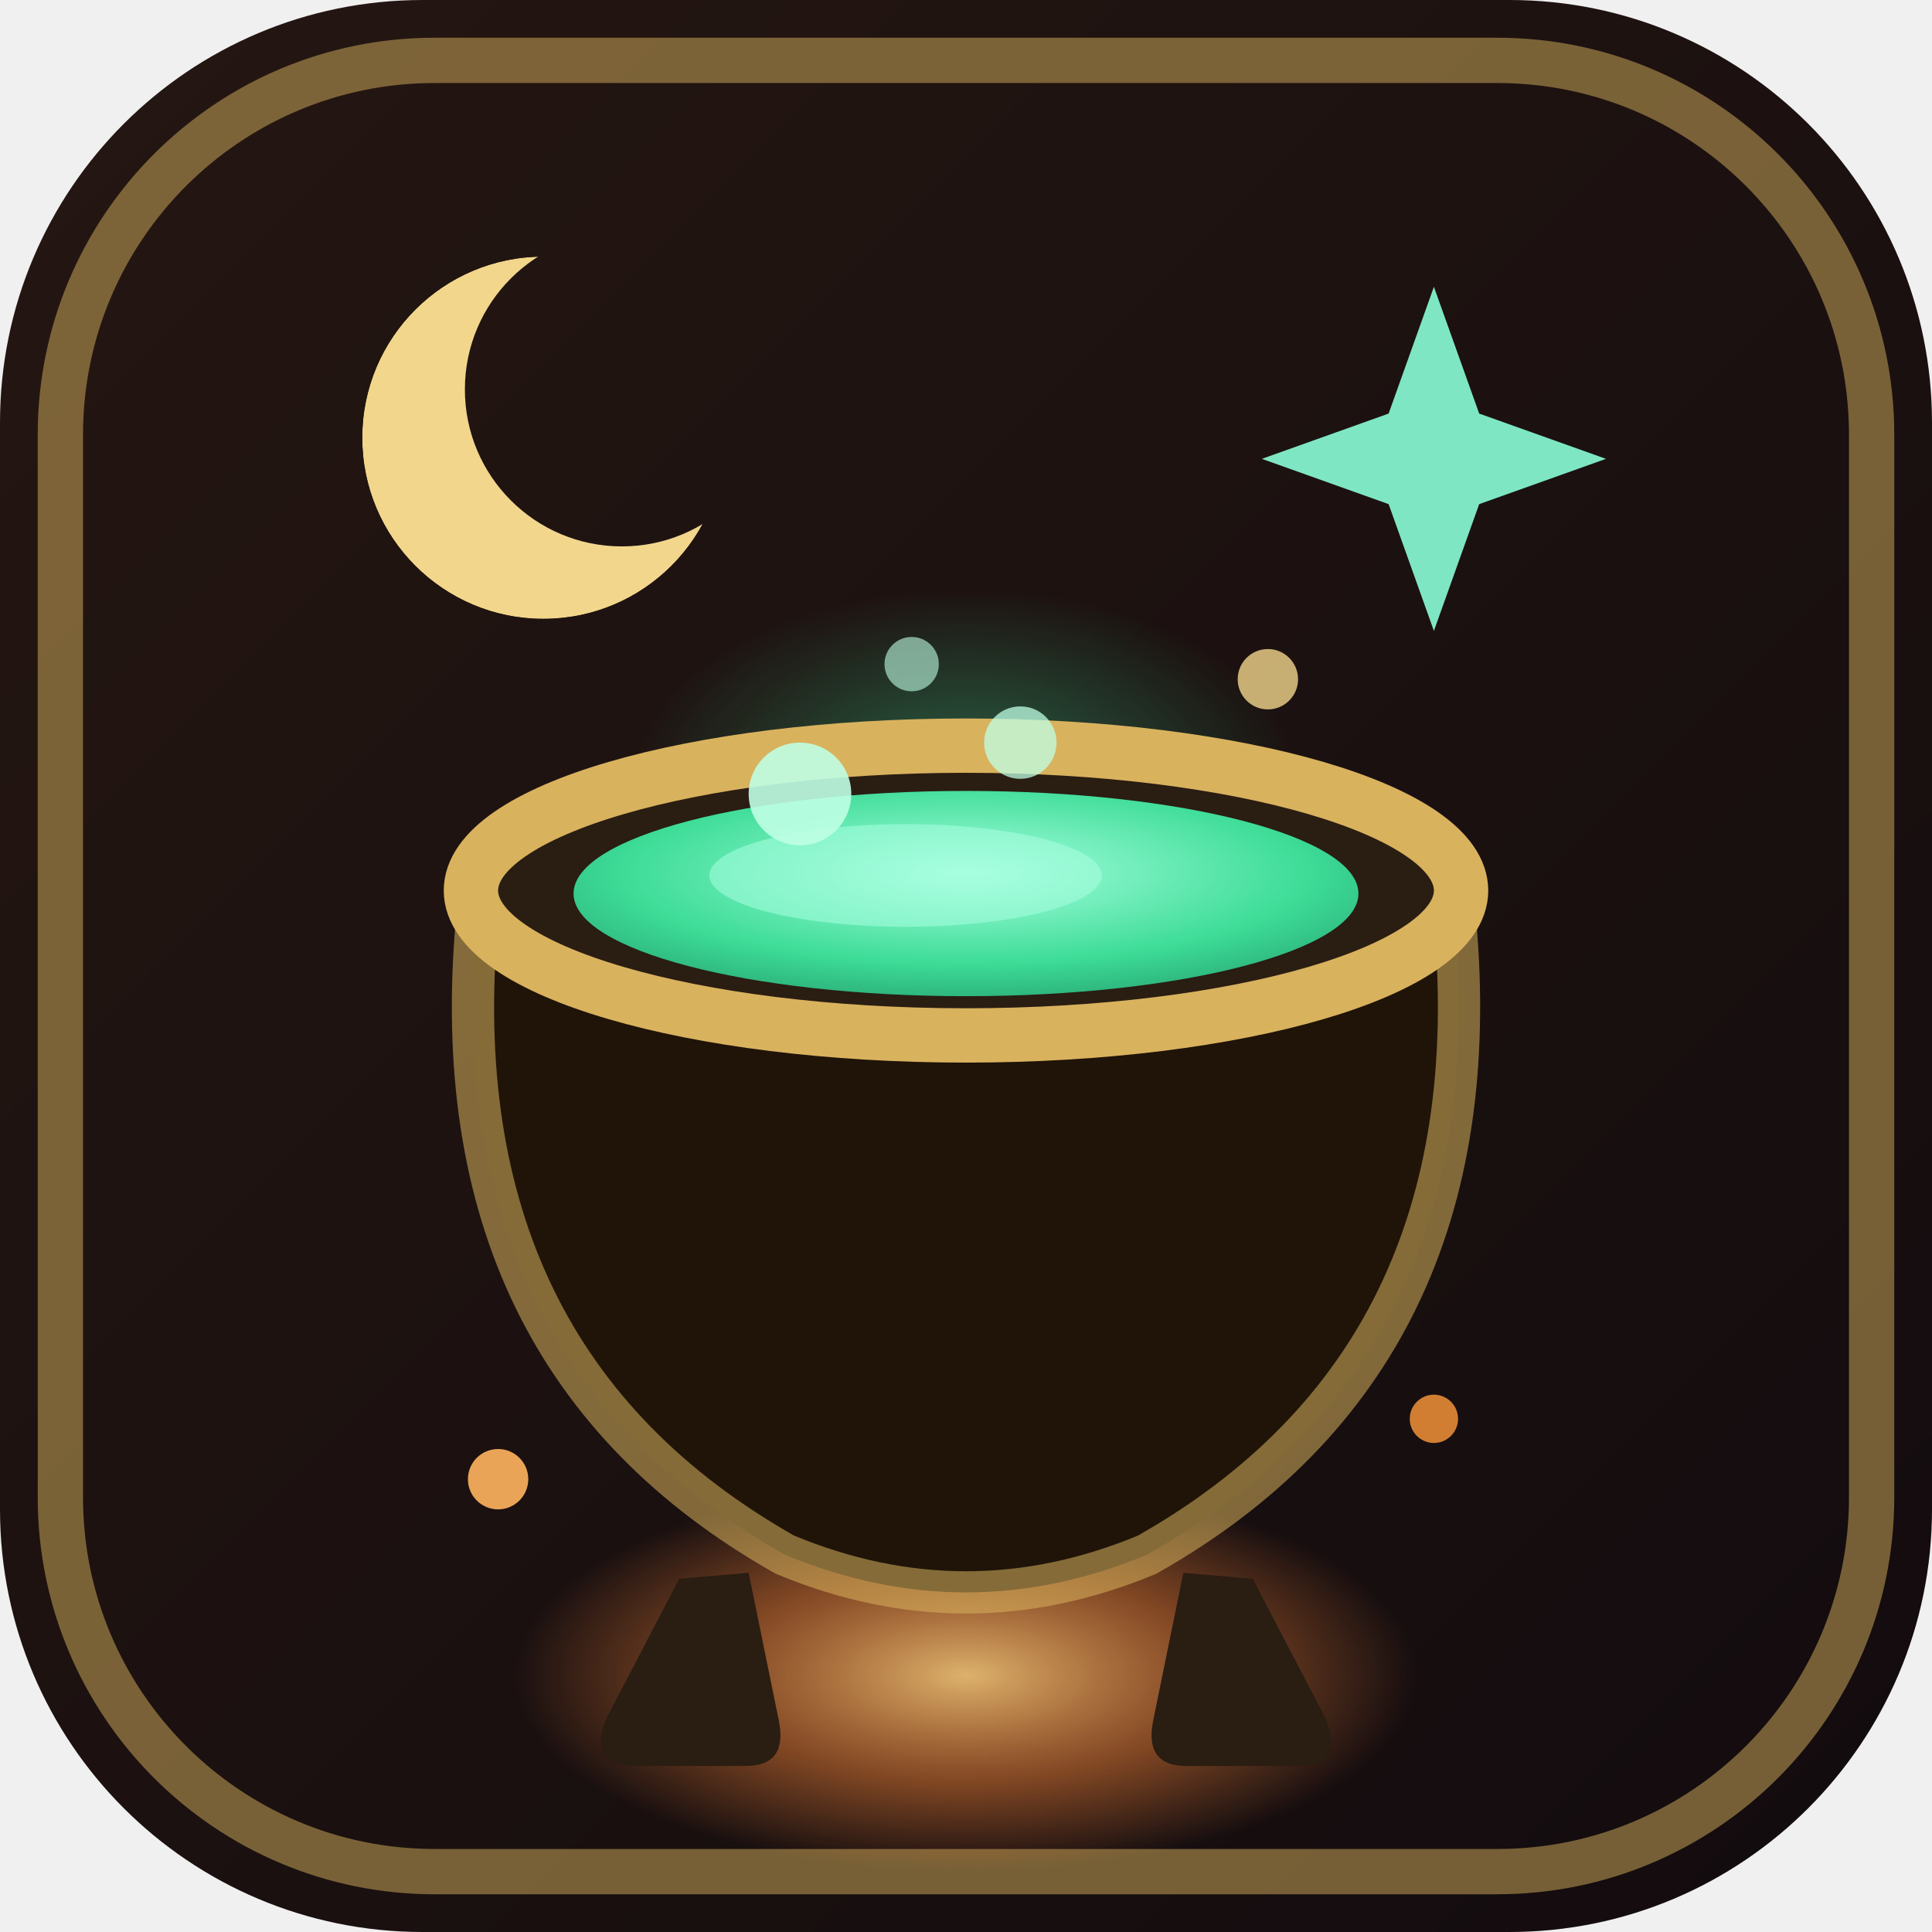
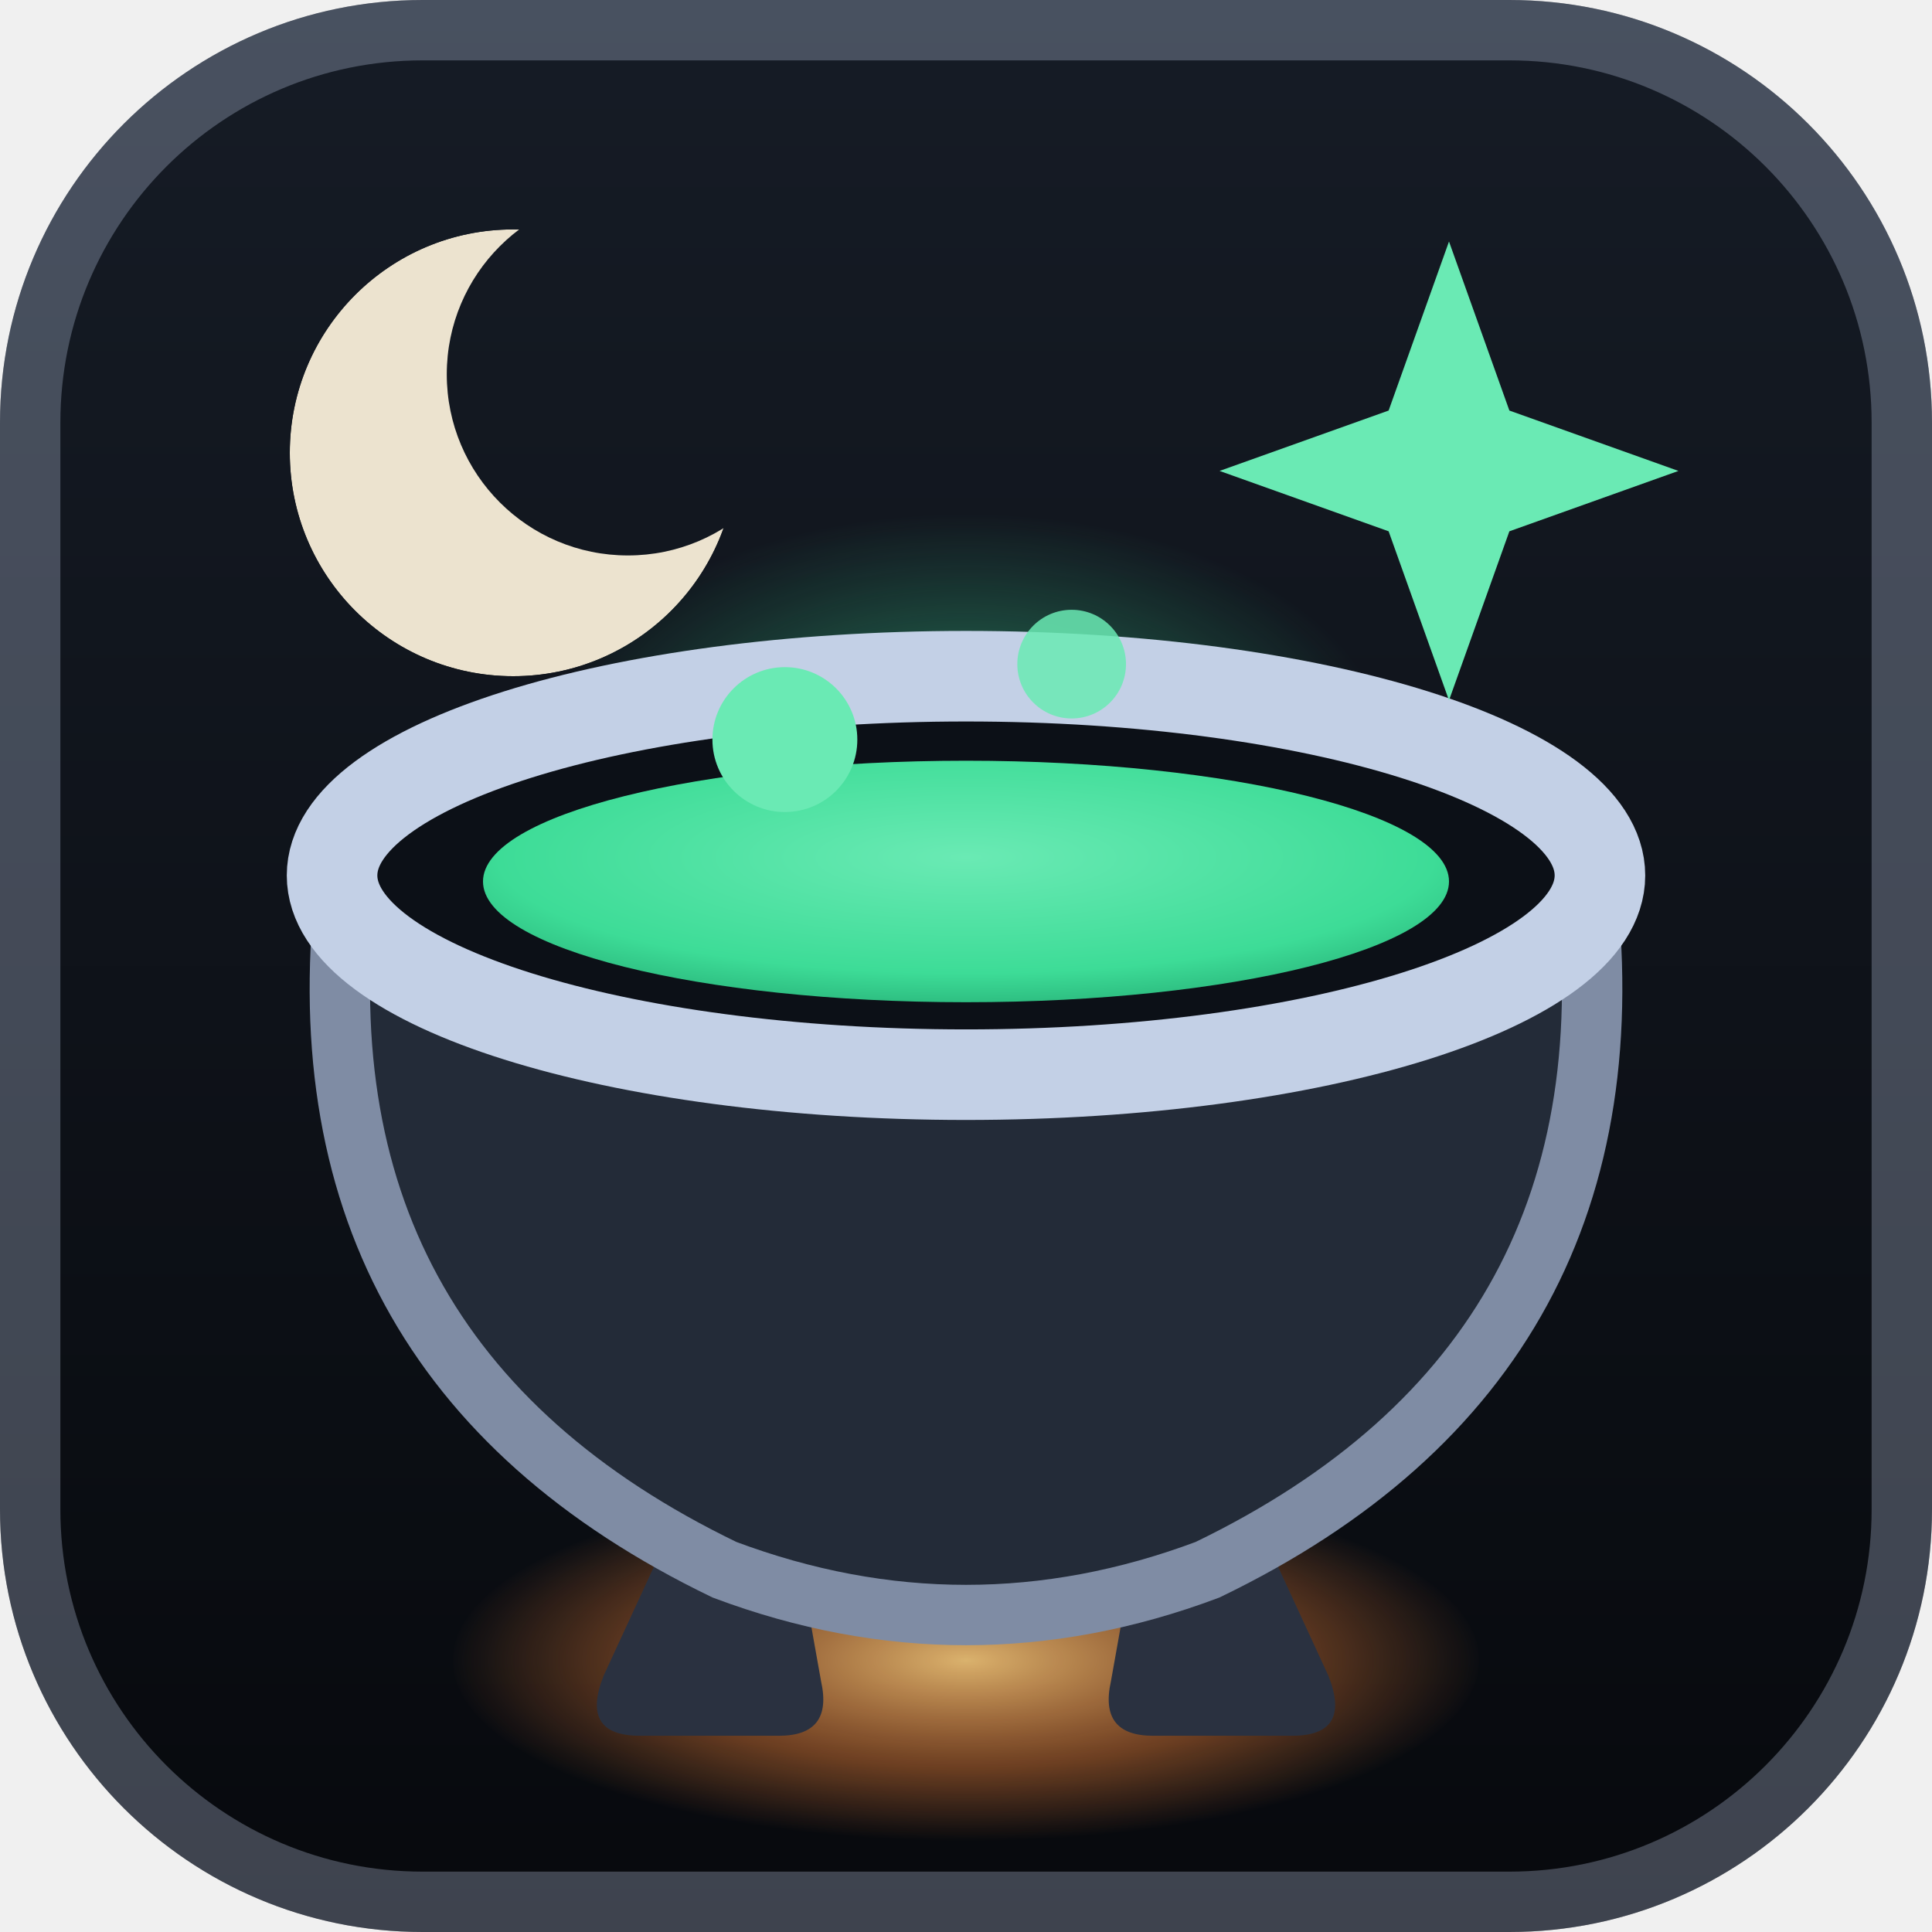
<svg xmlns="http://www.w3.org/2000/svg" viewBox="0 0 64 64" fill="none">
  <defs>
-     <linearGradient id="tile" x1="0" y1="0" x2="1" y2="1">
-       <stop offset="0" stop-color="#251712" />
-       <stop offset="1" stop-color="#120b0e" />
+     <linearGradient id="tile" x1="0" y1="0" x2="0" y2="1">
+       <stop offset="0" stop-color="#161c26" />
+       <stop offset="1" stop-color="#07090d" />
    </linearGradient>
    <radialGradient id="brew" cx="0.5" cy="0.4" r="0.8">
-       <stop offset="0" stop-color="#a8ffe0" />
-       <stop offset="0.55" stop-color="#3ddc97" />
-       <stop offset="1" stop-color="#1c8a61" />
+       <stop offset="0" stop-color="#6aeab4" />
+       <stop offset="0.6" stop-color="#3ddc97" />
+       <stop offset="1" stop-color="#16905f" />
    </radialGradient>
    <radialGradient id="aura" cx="0.5" cy="0.5" r="0.5">
-       <stop offset="0" stop-color="#3ddc97" stop-opacity="0.4" />
+       <stop offset="0" stop-color="#3ddc97" stop-opacity="0.5" />
      <stop offset="1" stop-color="#3ddc97" stop-opacity="0" />
    </radialGradient>
    <radialGradient id="fire" cx="0.5" cy="0.5" r="0.5">
      <stop offset="0" stop-color="#ffcf7d" stop-opacity="0.85" />
-       <stop offset="0.55" stop-color="#ff8a3c" stop-opacity="0.45" />
+       <stop offset="0.6" stop-color="#ff8a3c" stop-opacity="0.4" />
      <stop offset="1" stop-color="#ff8a3c" stop-opacity="0" />
    </radialGradient>
-     <mask id="moonm">
-       <circle cx="18" cy="14.5" r="6" fill="#fff" />
-       <circle cx="20.6" cy="12.9" r="5.2" fill="#000" />
+     <mask id="moon">
+       <circle cx="17" cy="15" r="7.4" fill="#fff" />
+       <circle cx="20.8" cy="12.4" r="6" fill="#000" />
    </mask>
  </defs>
  <rect width="64" height="64" rx="14" fill="url(#tile)" />
-   <rect x="2" y="2" width="60" height="60" rx="12.4" stroke="rgba(217,178,94,0.5)" stroke-width="1.5" />
-   <ellipse cx="32" cy="55.5" rx="15" ry="6.5" fill="url(#fire)" />
-   <path d="M15.8 30.5 Q14.5 45 26 51.5 Q32 54 38 51.5 Q49.5 45 48.2 30.5 Z" fill="#201409" stroke="rgba(217,178,94,0.55)" stroke-width="1.4" />
-   <path d="M22.5 52.3 l-2.4 4.6 q-0.7 1.6 1 1.6 h3.6 q1.4 0 1.1 -1.5 l-1 -4.9 Z" fill="#2a1d12" />
-   <path d="M41.5 52.3 l2.4 4.6 q0.7 1.6 -1 1.6 h-3.6 q-1.4 0 -1.1 -1.5 l1 -4.9 Z" fill="#2a1d12" />
-   <ellipse cx="32" cy="26" rx="11" ry="6.5" fill="url(#aura)" />
-   <ellipse cx="32" cy="29.5" rx="16.4" ry="4.8" fill="#2a1d12" stroke="#d9b25e" stroke-width="1.8" />
-   <ellipse cx="32" cy="29.6" rx="13" ry="3.4" fill="url(#brew)" />
-   <ellipse cx="30" cy="29" rx="6.5" ry="1.7" fill="#a8ffe0" opacity="0.55" />
-   <circle cx="26.5" cy="26.3" r="1.7" fill="#bfffe4" opacity="0.9" />
-   <circle cx="33.8" cy="24.6" r="1.2" fill="#bfffe4" opacity="0.75" />
-   <circle cx="30.2" cy="22" r="0.9" fill="#bfffe4" opacity="0.6" />
-   <circle cx="16.5" cy="49" r="1" fill="#ffb45e" opacity="0.9" />
-   <circle cx="47.5" cy="47" r="0.8" fill="#ff9a3c" opacity="0.8" />
-   <circle cx="18" cy="14.5" r="6" fill="#f2d68c" mask="url(#moonm)" />
-   <path d="M47.5 9.5 l1.5 4.2 4.2 1.5 -4.2 1.5 -1.5 4.2 -1.5 -4.2 -4.2 -1.5 4.2 -1.5 Z" fill="#7fe6c4" />
-   <circle cx="42" cy="22.5" r="1" fill="#f2d68c" opacity="0.8" />
+   <rect x="1" y="1" width="62" height="62" rx="13" stroke="rgba(190,205,230,0.3)" stroke-width="2" />
+   <ellipse cx="32" cy="55" rx="17" ry="6" fill="url(#fire)" />
+   <path d="M23 49 l-3 6.5 q-0.8 2 1.2 2 h4.6 q1.8 0 1.4 -1.8 l-1 -5.6 Z M41 49 l3 6.5 q0.8 2 -1.2 2 h-4.6 q-1.8 0 -1.4 -1.8 l1 -5.6 Z" fill="#2a3140" />
+   <path d="M11.5 29 Q9.5 45 24 52 Q32 55 40 52 Q54.5 45 52.5 29 Z" fill="#232b38" stroke="#7f8ca4" stroke-width="2" />
+   <ellipse cx="32" cy="25" rx="14" ry="8" fill="url(#aura)" />
+   <ellipse cx="32" cy="29" rx="21" ry="6.6" fill="#0c1017" stroke="#c3d0e6" stroke-width="3" />
+   <ellipse cx="32" cy="29.2" rx="16" ry="4" fill="url(#brew)" />
+   <circle cx="26" cy="24.5" r="2.4" fill="#6aeab4" />
+   <circle cx="35.5" cy="22" r="1.8" fill="#6aeab4" opacity="0.85" />
+   <circle cx="17" cy="15" r="7.4" fill="#ece3cf" mask="url(#moon)" />
+   <path d="M48 8 l2 5.6 5.6 2 -5.6 2 -2 5.6 -2 -5.6 -5.6 -2 5.6 -2 Z" fill="#6aeab4" />
</svg>
